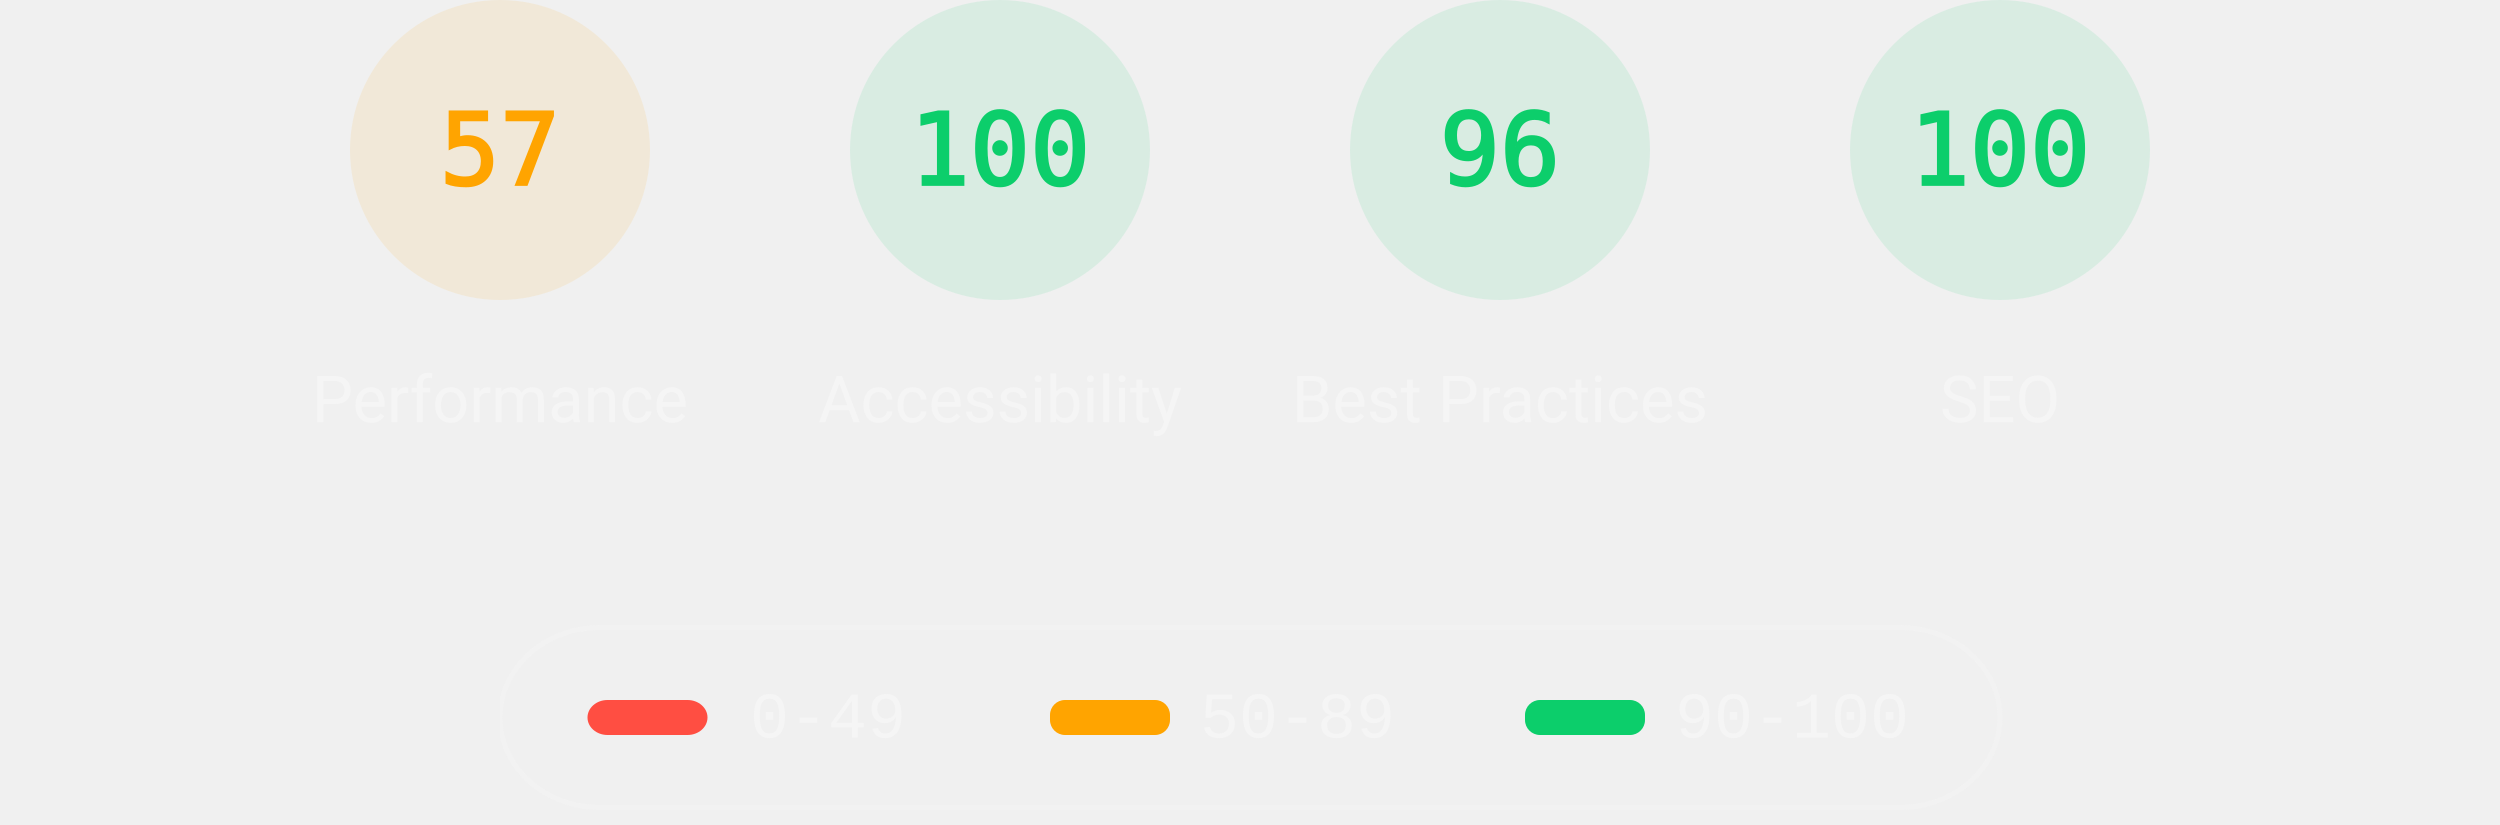
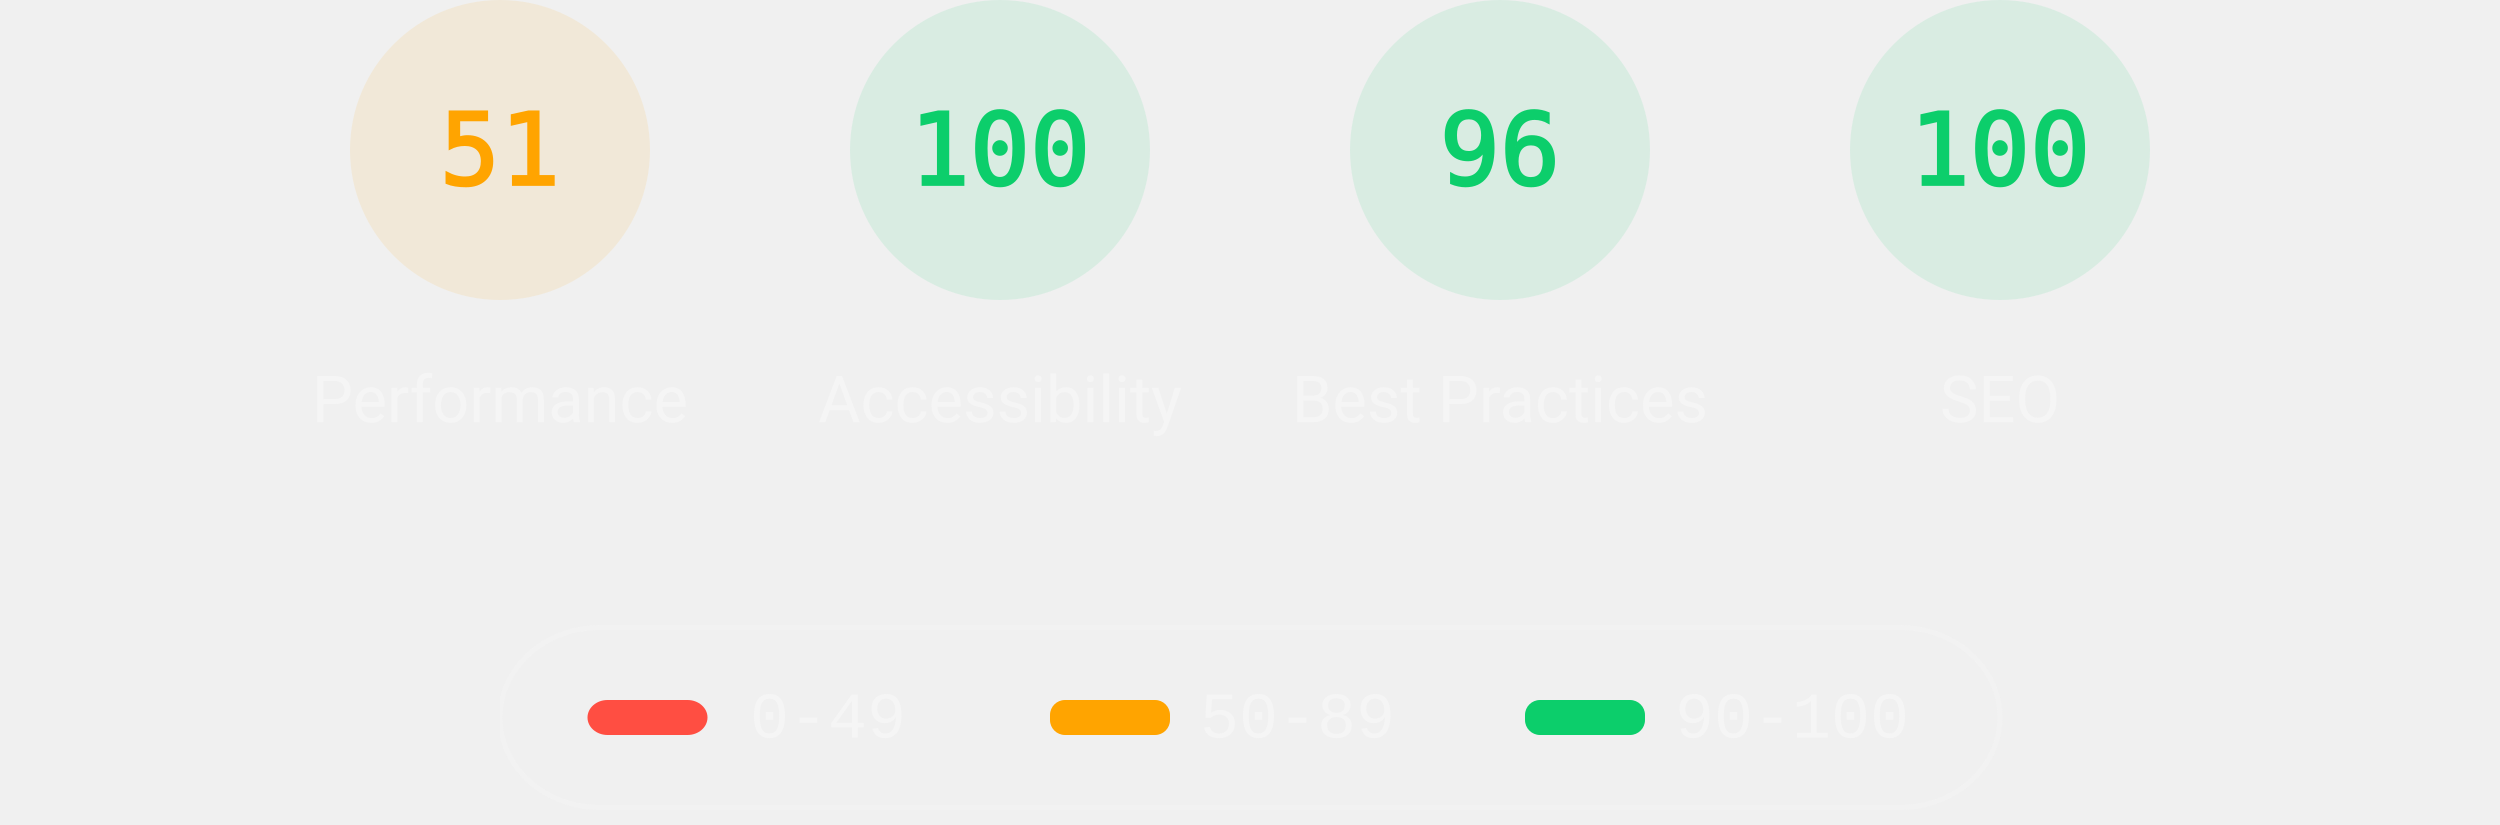
<svg xmlns="http://www.w3.org/2000/svg" class="theme--dark" fill="none" width="1000" height="330">
  <style>
			.gauge-base {
				opacity: 0.1
			}

			.gauge-arc {
				fill: none;
				animation-delay: 250ms;
				stroke-linecap: round;
				transform: rotate(-90deg);
				transform-origin: 100px 60px;
				animation: load-gauge 1s ease forwards
			}

			.guage-text {
				font-size: 40px;
				font-family: monospace;
				text-align: center
			}

			.guage-red {
				color: #ff4e42;
				fill: #ff4e42;
				stroke: #ff4e42
			}
			.guage-orange {
				color: #ffa400;
				fill: #ffa400;
				stroke: #ffa400
			}
			.guage-green {
				color: #0cce6b;
				fill: #0cce6b;
				stroke: #0cce6b
			}
			.theme--agnostic .guage-undefined {
				color: #5c5c5c;
				fill: #5c5c5c;
				stroke: #5c5c5c
			}
			.theme--light .guage-undefined {
				color: #1e1e1e;
				fill: #1e1e1e;
				stroke: #1e1e1e
			}
			.theme--dark .guage-undefined {
				color: #f5f5f5;
				fill: #f5f5f5;
				stroke: #f5f5f5
			}

			.guage-title {
				stroke: none;
				font-size: 26px;
				line-height: 26px;
				font-family: Roboto, Halvetica, Arial, sans-serif
			}
			.metric.guage-title {
				font-family: 'Courier New', Courier, monospace
			}
			.theme--agnostic .guage-title {
				color: #737373;
				fill: #737373
			}
			.theme--light .guage-title {
				color: #212121;
				fill: #212121
			}
			.theme--dark .guage-title {
				color: #f5f5f5;
				fill: #f5f5f5
			}

			@keyframes load-gauge {
				from {
					stroke-dasharray: 0 352.858
				}
			}
			.lh-gauge--pwa__disc {
				fill: #e0e0e0
			}
			.lh-gauge--pwa__logo {
				position: relative;
				fill: #b0b0b0
			}
			.lh-gauge--pwa__invisible {
				display: none
			}
			.lh-gauge--pwa__visible {
				display: inline
			}
			.guage-invisible {
				display: none
			}
			.lh-gauge--pwa__logo--primary-color {
				fill: #304ffe
			}
			.theme--agnostic .lh-gauge--pwa__logo--secondary-color {
				fill: #787878
			}
			.theme--light .lh-gauge--pwa__logo--secondary-color {
				fill: #3d3d3d
			}
			.theme--dark .lh-gauge--pwa__logo--secondary-color {
				fill: #d8b6b6
			}
			.theme--light #svg_2 {
				stroke: #00000022
			}
			.theme--agnostic #svg_2 {
				stroke: #616161
			}
			.theme--light #svg_2 {
				stroke: #00000022
			}
			.theme--dark #svg_2 {
				stroke: #f5f5f566
			}
		</style>
  <svg class="guage-div guage-perf guage-orange" viewBox="0 0 200 200" width="200" height="200" x="100" y="0">
    <circle class="gauge-base" r="56" cx="100" cy="60" stroke-width="8" />
-     <circle class="gauge-arc guage-arc-1" r="56" cx="100" cy="60" stroke-width="8" style="stroke-dasharray: 200.559, 351.858;" />
-     <text class="guage-text" x="100px" y="60px" alignment-baseline="central" dominant-baseline="central" text-anchor="middle">57</text>
+     <circle class="gauge-arc guage-arc-1" r="56" cx="100" cy="60" stroke-width="8" style="stroke-dasharray: 179.448, 351.858;" />
+     <text class="guage-text" x="100px" y="60px" alignment-baseline="central" dominant-baseline="central" text-anchor="middle">51</text>
    <text class="guage-title" x="100px" y="160px" alignment-baseline="central" dominant-baseline="central" text-anchor="middle">Performance</text>
  </svg>
  <svg class="guage-div guage-acc guage-green" viewBox="0 0 200 200" width="200" height="200" x="300" y="0">
    <circle class="gauge-base" r="56" cx="100" cy="60" stroke-width="8" />
    <circle class="gauge-arc guage-arc-2" r="56" cx="100" cy="60" stroke-width="8" style="stroke-dasharray: 351.858, 351.858;" />
    <text class="guage-text" x="100px" y="60px" alignment-baseline="central" dominant-baseline="central" text-anchor="middle">100</text>
    <text class="guage-title" x="100px" y="160px" alignment-baseline="central" dominant-baseline="central" text-anchor="middle">Accessibility</text>
  </svg>
  <svg class="guage-div guage-best guage-green" viewBox="0 0 200 200" width="200" height="200" x="500" y="0">
    <circle class="gauge-base" r="56" cx="100" cy="60" stroke-width="8" />
    <circle class="gauge-arc guage-arc-3" r="56" cx="100" cy="60" stroke-width="8" style="stroke-dasharray: 337.784, 351.858;" />
    <text class="guage-text" x="100px" y="60px" alignment-baseline="central" dominant-baseline="central" text-anchor="middle">96</text>
    <text class="guage-title" x="100px" y="160px" alignment-baseline="central" dominant-baseline="central" text-anchor="middle">Best Practices</text>
  </svg>
  <svg class="guage-div guage-seo guage-green" viewBox="0 0 200 200" width="200" height="200" x="700" y="0">
    <circle class="gauge-base" r="56" cx="100" cy="60" stroke-width="8" />
    <circle class="gauge-arc guage-arc-4" r="56" cx="100" cy="60" stroke-width="8" style="stroke-dasharray: 351.858, 351.858;" />
    <text class="guage-text" x="100px" y="60px" alignment-baseline="central" dominant-baseline="central" text-anchor="middle">100</text>
    <text class="guage-title" x="100px" y="160px" alignment-baseline="central" dominant-baseline="central" text-anchor="middle">SEO</text>
  </svg>
  <svg class="guage-div guage-pwa guage-invisible" viewBox="0 0 200 200" width="200" height="200" x="900" y="0">
    <svg viewBox="0 0 60 60" width="112" height="112" x="44" y="4">
      <defs>
        <linearGradient id="lh-gauge--pwa__check-circle__gradient-0" x1="50%" y1="0%" x2="50%" y2="100%">
          <stop stop-color="#00C852" offset="0%" />
          <stop stop-color="#009688" offset="100%" />
        </linearGradient>
        <linearGradient id="lh-gauge--pwa__installable__shadow-gradient-0" x1="76.056%" x2="24.111%" y1="82.995%" y2="24.735%">
          <stop stop-color="#A5D6A7" offset="0%" />
          <stop stop-color="#80CBC4" offset="100%" />
        </linearGradient>
        <linearGradient id="lh-gauge--pwa__fast-reliable__shadow-gradient-0" x1="76.056%" y1="82.995%" x2="25.678%" y2="26.493%">
          <stop stop-color="#64B5F6" offset="0%" />
          <stop stop-color="#2979FF" offset="100%" />
        </linearGradient>
        <g id="lh-gauge--pwa__fast-reliable-badge-0">
          <circle fill="#FFFFFF" cx="10" cy="10" r="10" />
          <path fill="#304FFE" d="M10 3.58l5.25 2.34v3.5c0 3.23-2.24 6.26-5.25 7-3.01-.74-5.25-3.77-5.25-7v-3.5L10 3.58zm-.47 10.74l2.76-4.83.03-.07c.04-.08 0-.24-.22-.24h-1.64l.47-3.26h-.47l-2.7 4.77c-.02.01.05-.1-.04.05-.09.16-.1.31.18.31h1.63l-.47 3.27h.47z" />
        </g>
        <g id="lh-gauge--pwa__installable-badge-0">
          <circle fill="#FFFFFF" cx="10" cy="10" r="10" />
          <path fill="#009688" d="M10 4.167A5.835 5.835 0 0 0 4.167 10 5.835 5.835 0 0 0 10 15.833 5.835 5.835 0 0 0 15.833 10 5.835 5.835 0 0 0 10 4.167zm2.917 6.416h-2.334v2.334H9.417v-2.334H7.083V9.417h2.334V7.083h1.166v2.334h2.334v1.166z" />
        </g>
      </defs>
      <g stroke="none" fill-rule="nonzero">
        <circle class="lh-gauge--pwa__disc" cx="30" cy="30" r="30" />
        <g class="lh-gauge--pwa__logo">
          <path d="M35.66 19.39l.7-1.75h2L37.4 15 38.6 12l3.4 9h-2.51l-.58-1.61z" />
          <path d="M33.52 21l3.65-9h-2.42l-2.5 5.82L30.5 12h-1.86l-1.9 5.82-1.35-2.65-1.21 3.72L25.4 21h2.38l1.72-5.2 1.64 5.2z" />
          <path fill-rule="nonzero" d="M20.3 17.91h1.48c.45 0 .85-.05 1.2-.15l.39-1.18 1.07-3.3a2.64 2.64 0 0 0-.28-.37c-.55-.6-1.36-.91-2.42-.91H18v9h2.3V17.9zm1.96-3.84c.22.22.33.5.33.87 0 .36-.1.65-.29.87-.2.23-.59.35-1.15.35h-.86v-2.41h.87c.52 0 .89.1 1.1.32z" />
        </g>
        <rect class="lh-gauge--pwa__component lh-gauge--pwa__na-line lh-gauge--pwa__invisible" fill="#FFFFFF" x="20" y="32" width="20" height="4" rx="2" />
        <g class="lh-gauge--pwa__component lh-gauge--pwa__fast-reliable-badge lh-gauge--pwa__invisible" transform="translate(20, 29)">
          <path fill="url(#lh-gauge--pwa__fast-reliable__shadow-gradient-0)" d="M33.63 19.49A30 30 0 0 1 16.2 30.36L3 17.14 17.14 3l16.49 16.49z" />
          <use href="#lh-gauge--pwa__fast-reliable-badge-0" />
        </g>
        <g class="lh-gauge--pwa__component lh-gauge--pwa__installable-badge lh-gauge--pwa__invisible" transform="translate(20, 29)">
          <path fill="url(#lh-gauge--pwa__installable__shadow-gradient-0)" d="M33.629 19.487c-4.272 5.453-10.391 9.39-17.415 10.869L3 17.142 17.142 3 33.63 19.487z" />
          <use href="#lh-gauge--pwa__installable-badge-0" />
        </g>
        <g class="lh-gauge--pwa__component lh-gauge--pwa__fast-reliable-installable-badges lh-gauge--pwa__invisible">
          <g transform="translate(8, 29)">
            <path fill="url(#lh-gauge--pwa__fast-reliable__shadow-gradient-0)" d="M16.321 30.463L3 17.143 17.142 3l22.365 22.365A29.864 29.864 0 0 1 22 31c-1.942 0-3.84-.184-5.679-.537z" />
            <use href="#lh-gauge--pwa__fast-reliable-badge-0" />
          </g>
          <g transform="translate(32, 29)">
            <path fill="url(#lh-gauge--pwa__installable__shadow-gradient-0)" d="M25.982 11.84a30.107 30.107 0 0 1-13.08 15.203L3 17.143 17.142 3l8.84 8.84z" />
            <use href="#lh-gauge--pwa__installable-badge-0" />
          </g>
        </g>
        <g class="lh-gauge--pwa__component lh-gauge--pwa__check-circle lh-gauge--pwa__invisible" transform="translate(18, 28)">
          <circle fill="#FFFFFF" cx="12" cy="12" r="12" />
          <path fill="url(#lh-gauge--pwa__check-circle__gradient-0)" d="M12 2a10 10 0 1 0 0 20 10 10 0 0 0 0-20zm-2 15l-5-5 1.41-1.41L10 14.17l7.59-7.59L19 8l-9 9z" />
        </g>
      </g>
    </svg>
    <text class="guage-title" y="160px" alignment-baseline="central" dominant-baseline="central" text-anchor="middle">
      <tspan x="100px" dy="-6px">Progressive</tspan>
      <tspan x="100px" dy="30px">Web App</tspan>
    </text>
  </svg>
  <svg width="604" height="76" x="200" y="250">
    <g>
      <rect fill="none" id="canvas_background" height="80" width="604" y="-1" x="-1" />
      <g display="none" overflow="visible" y="0" x="0" height="100%" width="100%" id="canvasGrid">
        <rect fill="url(#gridpattern)" stroke-width="0" y="0" x="0" height="100%" width="100%" />
      </g>
    </g>
    <g>
      <rect fill-opacity="0" stroke-width="2" rx="40" id="svg_2" height="72" width="600" y="1" x="0" fill="#000000" />
      <rect stroke="#000" rx="8" id="svg_3" height="14" width="48" y="30" x="35" stroke-opacity="null" stroke-width="0" fill="#ff4e42" />
      <rect stroke="#000" rx="6" id="svg_4" height="14" width="48" y="30" x="220" stroke-opacity="null" stroke-width="0" fill="#ffa400" />
      <rect stroke="#000" rx="6" id="svg_5" height="14" width="48" y="30" x="410" stroke-opacity="null" stroke-width="0" fill="#0cce6b" />
      <text class="metric guage-title" xml:space="preserve" text-anchor="start" font-size="26" id="svg_6" y="45" x="100" stroke-opacity="null" stroke-width="0" stroke="#000">0-49</text>
      <text class="metric guage-title" xml:space="preserve" text-anchor="start" font-size="26" id="svg_7" y="45" x="280" stroke-opacity="null" stroke-width="0" stroke="#000">50-89</text>
      <text class="metric guage-title" xml:space="preserve" text-anchor="start" font-size="26" id="svg_8" y="45" x="470" stroke-opacity="null" stroke-width="0" stroke="#000">90-100</text>
    </g>
  </svg>
</svg>
